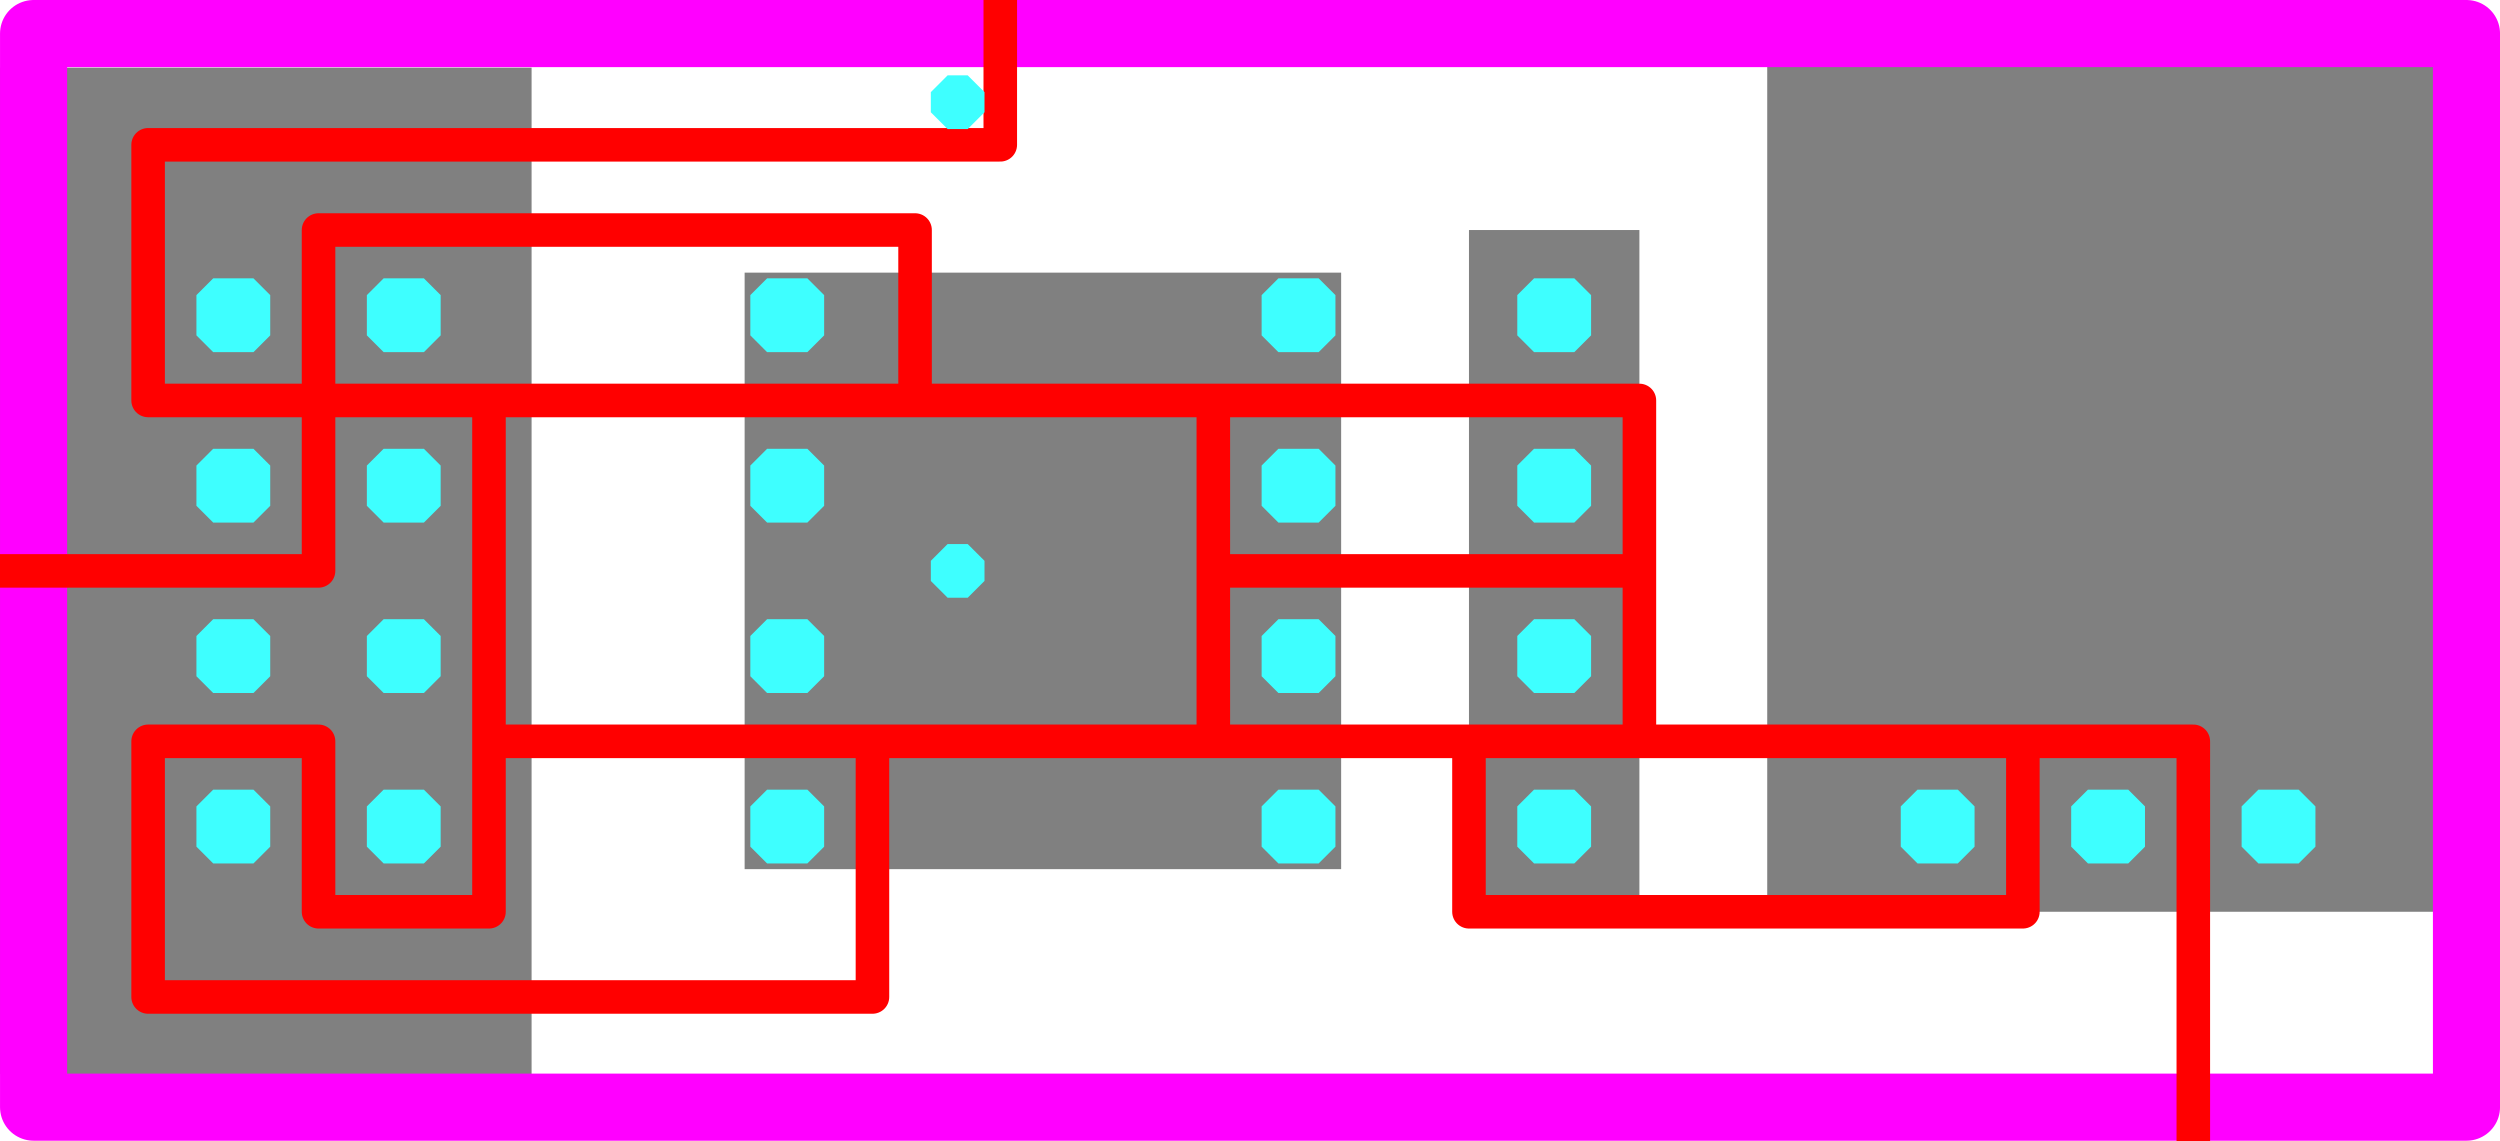
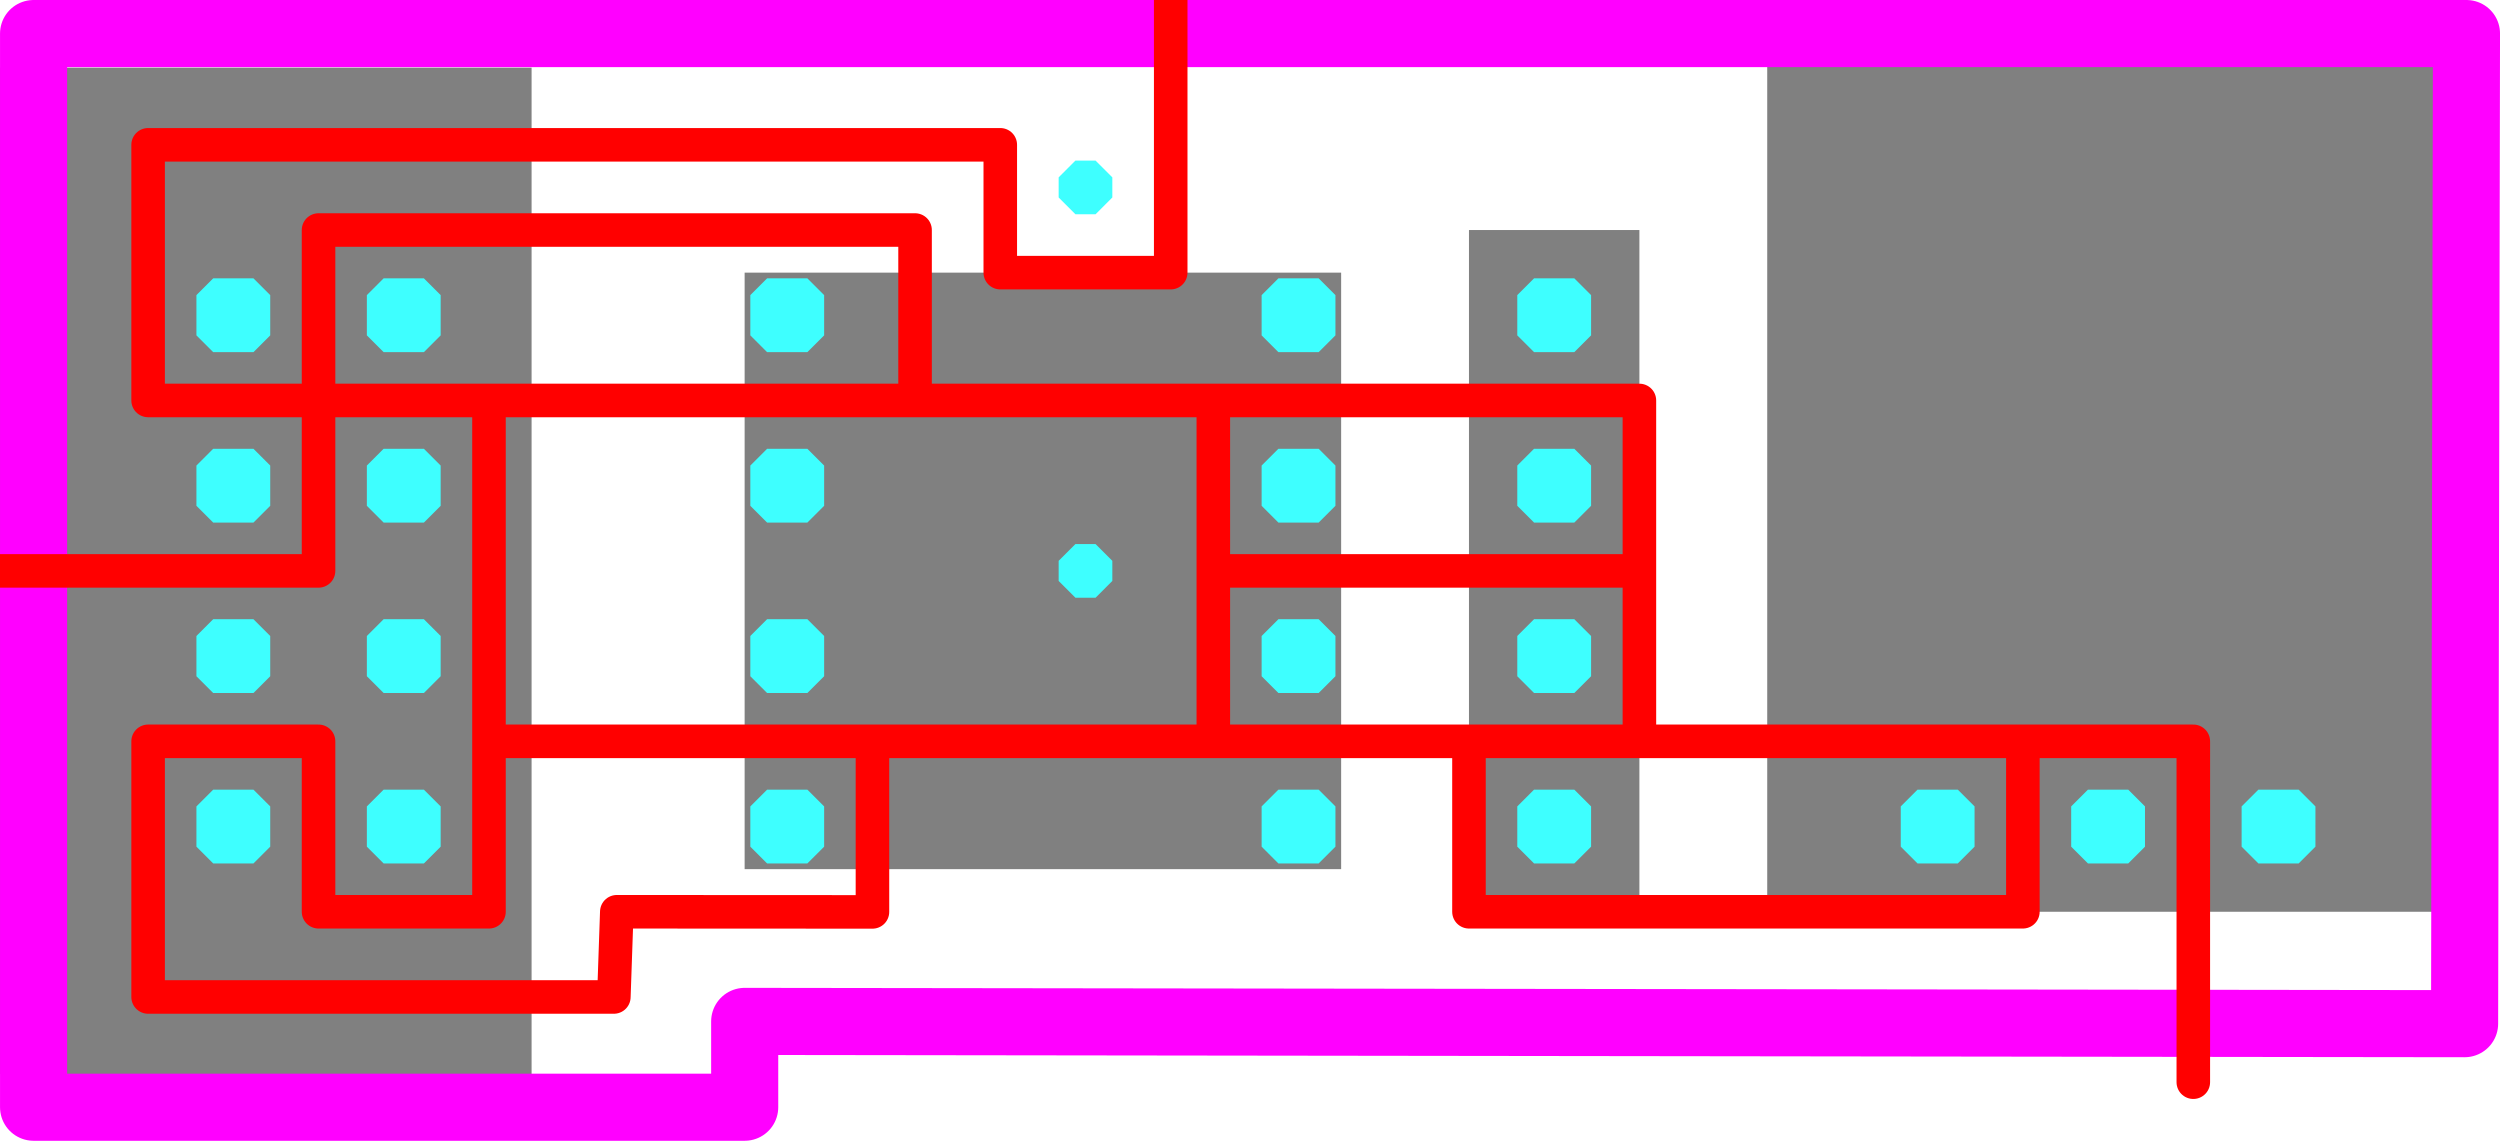
<svg xmlns="http://www.w3.org/2000/svg" width="37.258mm" height="17mm" viewBox="0 0 37.258 17" version="1.1" id="svg926">
  <defs id="defs920" />
  <g id="layer6" style="display:inline" transform="translate(0.9073373,-14.98686)">
    <rect style="opacity:1;fill:#808080;fill-opacity:1;fill-rule:evenodd;stroke:none;stroke-width:1;stroke-linecap:round;stroke-linejoin:round;stroke-miterlimit:4;stroke-dasharray:none;stroke-dashoffset:0;stroke-opacity:1" id="rect900" width="12.7" height="10.16" x="-28.575" y="25.43" transform="rotate(-90)" />
    <rect style="opacity:1;fill:#808080;fill-opacity:1;fill-rule:evenodd;stroke:none;stroke-width:1;stroke-linecap:round;stroke-linejoin:round;stroke-miterlimit:4;stroke-dasharray:none;stroke-dashoffset:0;stroke-opacity:1" id="rect902" width="2.54" height="5.08" x="20.985" y="18.415" />
    <rect style="opacity:1;fill:#808080;fill-opacity:1;fill-rule:evenodd;stroke:none;stroke-width:1;stroke-linecap:round;stroke-linejoin:round;stroke-miterlimit:4;stroke-dasharray:none;stroke-dashoffset:0;stroke-opacity:1" id="rect904" width="2.54" height="5.08" x="20.985" y="23.495" />
    <rect style="opacity:1;fill:#808080;fill-opacity:1;fill-rule:evenodd;stroke:none;stroke-width:1;stroke-linecap:round;stroke-linejoin:round;stroke-miterlimit:4;stroke-dasharray:none;stroke-dashoffset:0;stroke-opacity:1" id="rect906" width="8.89" height="8.89" x="10.19" y="19.05" />
    <rect style="opacity:1;fill:#808080;fill-opacity:1;fill-rule:evenodd;stroke:none;stroke-width:1;stroke-linecap:round;stroke-linejoin:round;stroke-miterlimit:4;stroke-dasharray:none;stroke-dashoffset:0;stroke-opacity:1" id="rect908" width="28" height="15" x="-20.985" y="15.995" />
  </g>
  <g id="layer3" style="display:inline" transform="translate(0.9073373,-14.98686)">
-     <rect style="opacity:1;fill:none;fill-opacity:1;fill-rule:evenodd;stroke:#ff00ff;stroke-width:1;stroke-linecap:round;stroke-linejoin:round;stroke-miterlimit:4;stroke-dasharray:none;stroke-dashoffset:0;stroke-opacity:1" id="rect962" width="36.258" height="16" x="-0.407" y="15.487" />
+     <path style="opacity:1;fill:none;fill-opacity:1;fill-rule:evenodd;stroke:#ff00ff;stroke-width:1;stroke-linecap:round;stroke-linejoin:round;stroke-miterlimit:4;stroke-dasharray:none;stroke-dashoffset:0;stroke-opacity:1" d="M -0.407,15.487 H 35.851 l -0.028,14.756 -25.632,-0.034 0,1.279 H -0.407 Z" id="rect962" />
  </g>
  <g id="layer7" style="display:inline" transform="translate(0.9073373,-14.98686)">
-     <path id="path968" style="opacity:1;fill:none;fill-opacity:1;fill-rule:evenodd;stroke:#ff0000;stroke-width:0.5;stroke-linecap:round;stroke-linejoin:round;stroke-miterlimit:4;stroke-dasharray:none;stroke-dashoffset:0;stroke-opacity:1" d="m 12.73,20.955 h 4.445 m -5.08,5.08 h 5.08 m 3.81,0 -1e-6,2.54 8.255,-3e-6 V 26.035 l -5.715,2e-6 m 8.255,6.35 -2e-6,-6.35 h -2.54 M 17.175,23.495 v 2.54 h 3.81 2.54 v -2.54 M 17.175,20.955 v 2.54 l 3.81,10e-7 h 2.54 v -2.54 H 20.985 l -3.81,-1e-6 M 6.38,26.035 V 20.955 H 3.84 l 1e-7,-2.54 h 8.89 v 2.54 H 6.38 m -2.54,5.08 h -2.54 l 1e-7,3.81 H 12.095 v -3.81 H 6.38 v 2.54 H 3.84 Z m -4.749,-2.54 4.749,2e-6 1e-7,-2.54 H 1.3 l -7e-7,-3.81 12.7,-1e-6 2e-6,-2.54" />
+     <path id="path968" style="opacity:1;fill:none;fill-opacity:1;fill-rule:evenodd;stroke:#ff0000;stroke-width:0.5;stroke-linecap:round;stroke-linejoin:round;stroke-miterlimit:4;stroke-dasharray:none;stroke-dashoffset:0;stroke-opacity:1" d="m 12.73,20.955 h 4.445 m -5.08,5.08 h 5.08 m 3.81,0 -1e-6,2.54 8.255,-3e-6 V 26.035 l -5.715,2e-6 m 8.255,5.08 -2e-6,-5.08 h -2.54 M 17.175,23.495 v 2.54 h 3.81 2.54 v -2.54 M 17.175,20.955 v 2.54 l 3.81,10e-7 h 2.54 v -2.54 H 20.985 l -3.81,-1e-6 M 6.38,26.035 V 20.955 H 3.84 l 1e-7,-2.54 h 8.89 v 2.54 H 6.38 m -2.54,5.08 h -2.54 l 1e-7,3.81 h 6.941 l 0.044,-1.27 3.81,0.002 V 26.035 H 6.38 v 2.54 H 3.84 Z m -4.749,-2.54 4.749,2e-6 1e-7,-2.54 H 1.3 l -7e-7,-3.81 12.7,-1e-6 2e-6,1.905 h 2.54 V 14.883" />
  </g>
  <g id="layer4" style="display:inline" transform="translate(0.9073373,-14.98686)">
    <g id="g940" transform="matrix(1,0,0,-1,3.405002,44.69501)" />
    <g id="g955" transform="matrix(1,0,0,-1,-17.78,34.80501)">
      <path style="opacity:1;fill:none;fill-opacity:0.434;fill-rule:evenodd;stroke:#3effff;stroke-width:0.5;stroke-linecap:round;stroke-linejoin:bevel;stroke-miterlimit:4;stroke-dasharray:none;stroke-dashoffset:0;stroke-opacity:1" d="m 20.35,7.5 v 0.3 h 0.3 v -0.6 h -0.6 v 0.6 h 0.3" id="path936" />
      <path id="path911" d="m 22.89,7.5 v 0.3 h 0.3 v -0.6 h -0.6 v 0.6 h 0.3" style="opacity:1;fill:none;fill-opacity:0.434;fill-rule:evenodd;stroke:#3effff;stroke-width:0.5;stroke-linecap:round;stroke-linejoin:bevel;stroke-miterlimit:4;stroke-dasharray:none;stroke-dashoffset:0;stroke-opacity:1" />
      <path id="path913" d="m 20.35,10.04 v 0.3 h 0.3 V 9.74 h -0.6 v 0.6 h 0.3" style="opacity:1;fill:none;fill-opacity:0.434;fill-rule:evenodd;stroke:#3effff;stroke-width:0.5;stroke-linecap:round;stroke-linejoin:bevel;stroke-miterlimit:4;stroke-dasharray:none;stroke-dashoffset:0;stroke-opacity:1" />
      <path style="opacity:1;fill:none;fill-opacity:0.434;fill-rule:evenodd;stroke:#3effff;stroke-width:0.5;stroke-linecap:round;stroke-linejoin:bevel;stroke-miterlimit:4;stroke-dasharray:none;stroke-dashoffset:0;stroke-opacity:1" d="m 22.89,10.04 v 0.3 h 0.3 V 9.74 h -0.6 v 0.6 h 0.3" id="path915" />
      <path id="path917" d="m 20.35,12.58 v 0.3 h 0.3 v -0.6 h -0.6 v 0.6 h 0.3" style="opacity:1;fill:none;fill-opacity:0.434;fill-rule:evenodd;stroke:#3effff;stroke-width:0.5;stroke-linecap:round;stroke-linejoin:bevel;stroke-miterlimit:4;stroke-dasharray:none;stroke-dashoffset:0;stroke-opacity:1" />
      <path style="opacity:1;fill:none;fill-opacity:0.434;fill-rule:evenodd;stroke:#3effff;stroke-width:0.5;stroke-linecap:round;stroke-linejoin:bevel;stroke-miterlimit:4;stroke-dasharray:none;stroke-dashoffset:0;stroke-opacity:1" d="m 22.89,12.58 v 0.3 h 0.3 v -0.6 h -0.6 v 0.6 h 0.3" id="path919" />
      <path style="opacity:1;fill:none;fill-opacity:0.434;fill-rule:evenodd;stroke:#3effff;stroke-width:0.5;stroke-linecap:round;stroke-linejoin:bevel;stroke-miterlimit:4;stroke-dasharray:none;stroke-dashoffset:0;stroke-opacity:1" d="m 20.35,15.12 v 0.3 h 0.3 v -0.6 h -0.6 v 0.6 h 0.3" id="path921" />
      <path id="path923" d="m 22.89,15.12 v 0.3 h 0.3 v -0.6 h -0.6 v 0.6 h 0.3" style="opacity:1;fill:none;fill-opacity:0.434;fill-rule:evenodd;stroke:#3effff;stroke-width:0.5;stroke-linecap:round;stroke-linejoin:bevel;stroke-miterlimit:4;stroke-dasharray:none;stroke-dashoffset:0;stroke-opacity:1" />
    </g>
    <g transform="matrix(0,1,1,0,13.99999,-12.09499)" id="g996">
      <path style="opacity:1;fill:none;fill-opacity:0.434;fill-rule:evenodd;stroke:#3effff;stroke-width:0.5;stroke-linecap:round;stroke-linejoin:bevel;stroke-miterlimit:4;stroke-dasharray:none;stroke-dashoffset:0;stroke-opacity:1" d="m 39.4,13.97 v 0.3 h 0.3 v -0.6 h -0.6 v 0.6 h 0.3" id="path990" />
      <path id="path992" d="m 39.4,16.51 v 0.3 h 0.3 v -0.6 h -0.6 v 0.6 h 0.3" style="opacity:1;fill:none;fill-opacity:0.434;fill-rule:evenodd;stroke:#3effff;stroke-width:0.5;stroke-linecap:round;stroke-linejoin:bevel;stroke-miterlimit:4;stroke-dasharray:none;stroke-dashoffset:0;stroke-opacity:1" />
      <path id="path994" d="m 39.4,19.05 v 0.3 h 0.3 v -0.6 h -0.6 v 0.6 h 0.3" style="opacity:1;fill:none;fill-opacity:0.434;fill-rule:evenodd;stroke:#3effff;stroke-width:0.5;stroke-linecap:round;stroke-linejoin:bevel;stroke-miterlimit:4;stroke-dasharray:none;stroke-dashoffset:0;stroke-opacity:1" />
    </g>
    <g transform="rotate(180,30.8275,18.09751)" id="g1019">
      <path style="opacity:1;fill:none;fill-opacity:0.434;fill-rule:evenodd;stroke:#3effff;stroke-width:0.5;stroke-linecap:round;stroke-linejoin:bevel;stroke-miterlimit:4;stroke-dasharray:none;stroke-dashoffset:0;stroke-opacity:1" d="m 39.4,13.97 v 0.3 h 0.3 v -0.6 h -0.6 v 0.6 h 0.3" id="path1015" />
      <path id="path1017" d="m 39.4,16.51 v 0.3 h 0.3 v -0.6 h -0.6 v 0.6 h 0.3" style="opacity:1;fill:none;fill-opacity:0.434;fill-rule:evenodd;stroke:#3effff;stroke-width:0.5;stroke-linecap:round;stroke-linejoin:bevel;stroke-miterlimit:4;stroke-dasharray:none;stroke-dashoffset:0;stroke-opacity:1" />
    </g>
    <g id="g1031" transform="rotate(180,30.8275,20.63751)">
      <path id="path1027" d="m 39.4,13.97 v 0.3 h 0.3 v -0.6 h -0.6 v 0.6 h 0.3" style="opacity:1;fill:none;fill-opacity:0.434;fill-rule:evenodd;stroke:#3effff;stroke-width:0.5;stroke-linecap:round;stroke-linejoin:bevel;stroke-miterlimit:4;stroke-dasharray:none;stroke-dashoffset:0;stroke-opacity:1" />
      <path style="opacity:1;fill:none;fill-opacity:0.434;fill-rule:evenodd;stroke:#3effff;stroke-width:0.5;stroke-linecap:round;stroke-linejoin:bevel;stroke-miterlimit:4;stroke-dasharray:none;stroke-dashoffset:0;stroke-opacity:1" d="m 39.4,16.51 v 0.3 h 0.3 v -0.6 h -0.6 v 0.6 h 0.3" id="path1029" />
    </g>
    <g id="g879" transform="rotate(-180,26.3825,18.09751)">
      <path style="opacity:1;fill:none;fill-opacity:0.434;fill-rule:evenodd;stroke:#3effff;stroke-width:0.5;stroke-linecap:round;stroke-linejoin:bevel;stroke-miterlimit:4;stroke-dasharray:none;stroke-dashoffset:0;stroke-opacity:1" d="m 41.94,8.89 v -0.3 h 0.3 v 0.6 h -0.6 v -0.6 h 0.3" id="path945" />
      <path id="path957" d="m 34.32,16.51 v -0.3 h 0.3 v 0.6 h -0.6 v -0.6 h 0.3" style="opacity:1;fill:none;fill-opacity:0.434;fill-rule:evenodd;stroke:#3effff;stroke-width:0.5;stroke-linecap:round;stroke-linejoin:bevel;stroke-miterlimit:4;stroke-dasharray:none;stroke-dashoffset:0;stroke-opacity:1" />
      <path id="path961" d="m 34.32,11.43 v -0.3 h 0.3 v 0.6 h -0.6 v -0.6 h 0.3" style="opacity:1;fill:none;fill-opacity:0.434;fill-rule:evenodd;stroke:#3effff;stroke-width:0.5;stroke-linecap:round;stroke-linejoin:bevel;stroke-miterlimit:4;stroke-dasharray:none;stroke-dashoffset:0;stroke-opacity:1" />
      <path style="opacity:1;fill:none;fill-opacity:0.434;fill-rule:evenodd;stroke:#3effff;stroke-width:0.5;stroke-linecap:round;stroke-linejoin:bevel;stroke-miterlimit:4;stroke-dasharray:none;stroke-dashoffset:0;stroke-opacity:1" d="m 34.32,8.89 v -0.3 h 0.3 v 0.6 h -0.6 v -0.6 h 0.3" id="path963" />
      <path style="opacity:1;fill:none;fill-opacity:0.434;fill-rule:evenodd;stroke:#3effff;stroke-width:0.5;stroke-linecap:round;stroke-linejoin:bevel;stroke-miterlimit:4;stroke-dasharray:none;stroke-dashoffset:0;stroke-opacity:1" d="m 41.94,16.51 v -0.3 h 0.3 v 0.6 h -0.6 v -0.6 h 0.3" id="path865" />
      <path id="path867" d="m 41.94,13.97 v -0.3 h 0.3 v 0.6 h -0.6 v -0.6 h 0.3" style="opacity:1;fill:none;fill-opacity:0.434;fill-rule:evenodd;stroke:#3effff;stroke-width:0.5;stroke-linecap:round;stroke-linejoin:bevel;stroke-miterlimit:4;stroke-dasharray:none;stroke-dashoffset:0;stroke-opacity:1" />
      <path style="opacity:1;fill:none;fill-opacity:0.434;fill-rule:evenodd;stroke:#3effff;stroke-width:0.5;stroke-linecap:round;stroke-linejoin:bevel;stroke-miterlimit:4;stroke-dasharray:none;stroke-dashoffset:0;stroke-opacity:1" d="m 41.94,11.43 v -0.3 h 0.3 v 0.6 h -0.6 v -0.6 h 0.3" id="path869" />
      <path style="opacity:1;fill:none;fill-opacity:0.434;fill-rule:evenodd;stroke:#3effff;stroke-width:0.5;stroke-linecap:round;stroke-linejoin:bevel;stroke-miterlimit:4;stroke-dasharray:none;stroke-dashoffset:0;stroke-opacity:1" d="m 34.32,13.97 v -0.3 h 0.3 v 0.6 h -0.6 v -0.6 h 0.3" id="path862" />
    </g>
    <g id="g930" transform="rotate(180,40.2025,16.9775)">
-       <path id="path926" d="m 67.04,10.46 v 0.15 h 0.15 v -0.3 h -0.3 v 0.3 h 0.15" style="opacity:1;fill:none;fill-opacity:0.434;fill-rule:evenodd;stroke:#3effff;stroke-width:0.5;stroke-linecap:round;stroke-linejoin:bevel;stroke-miterlimit:4;stroke-dasharray:none;stroke-dashoffset:0;stroke-opacity:1" />
-       <path style="opacity:1;fill:none;fill-opacity:0.434;fill-rule:evenodd;stroke:#3effff;stroke-width:0.5;stroke-linecap:round;stroke-linejoin:bevel;stroke-miterlimit:4;stroke-dasharray:none;stroke-dashoffset:0;stroke-opacity:1" d="m 67.04,17.445 v 0.15 h 0.15 v -0.3 h -0.3 v 0.3 h 0.15" id="path928" />
+       <path id="path926" d="m 65.135,10.46 v 0.15 h 0.15 v -0.3 h -0.3 v 0.3 h 0.15" style="opacity:1;fill:none;fill-opacity:0.434;fill-rule:evenodd;stroke:#3effff;stroke-width:0.5;stroke-linecap:round;stroke-linejoin:bevel;stroke-miterlimit:4;stroke-dasharray:none;stroke-dashoffset:0;stroke-opacity:1" />
+       <path style="opacity:1;fill:none;fill-opacity:0.434;fill-rule:evenodd;stroke:#3effff;stroke-width:0.5;stroke-linecap:round;stroke-linejoin:bevel;stroke-miterlimit:4;stroke-dasharray:none;stroke-dashoffset:0;stroke-opacity:1" d="m 65.135,16.175 v 0.15 h 0.15 v -0.3 h -0.3 v 0.3 h 0.15" id="path928" />
    </g>
  </g>
</svg>
